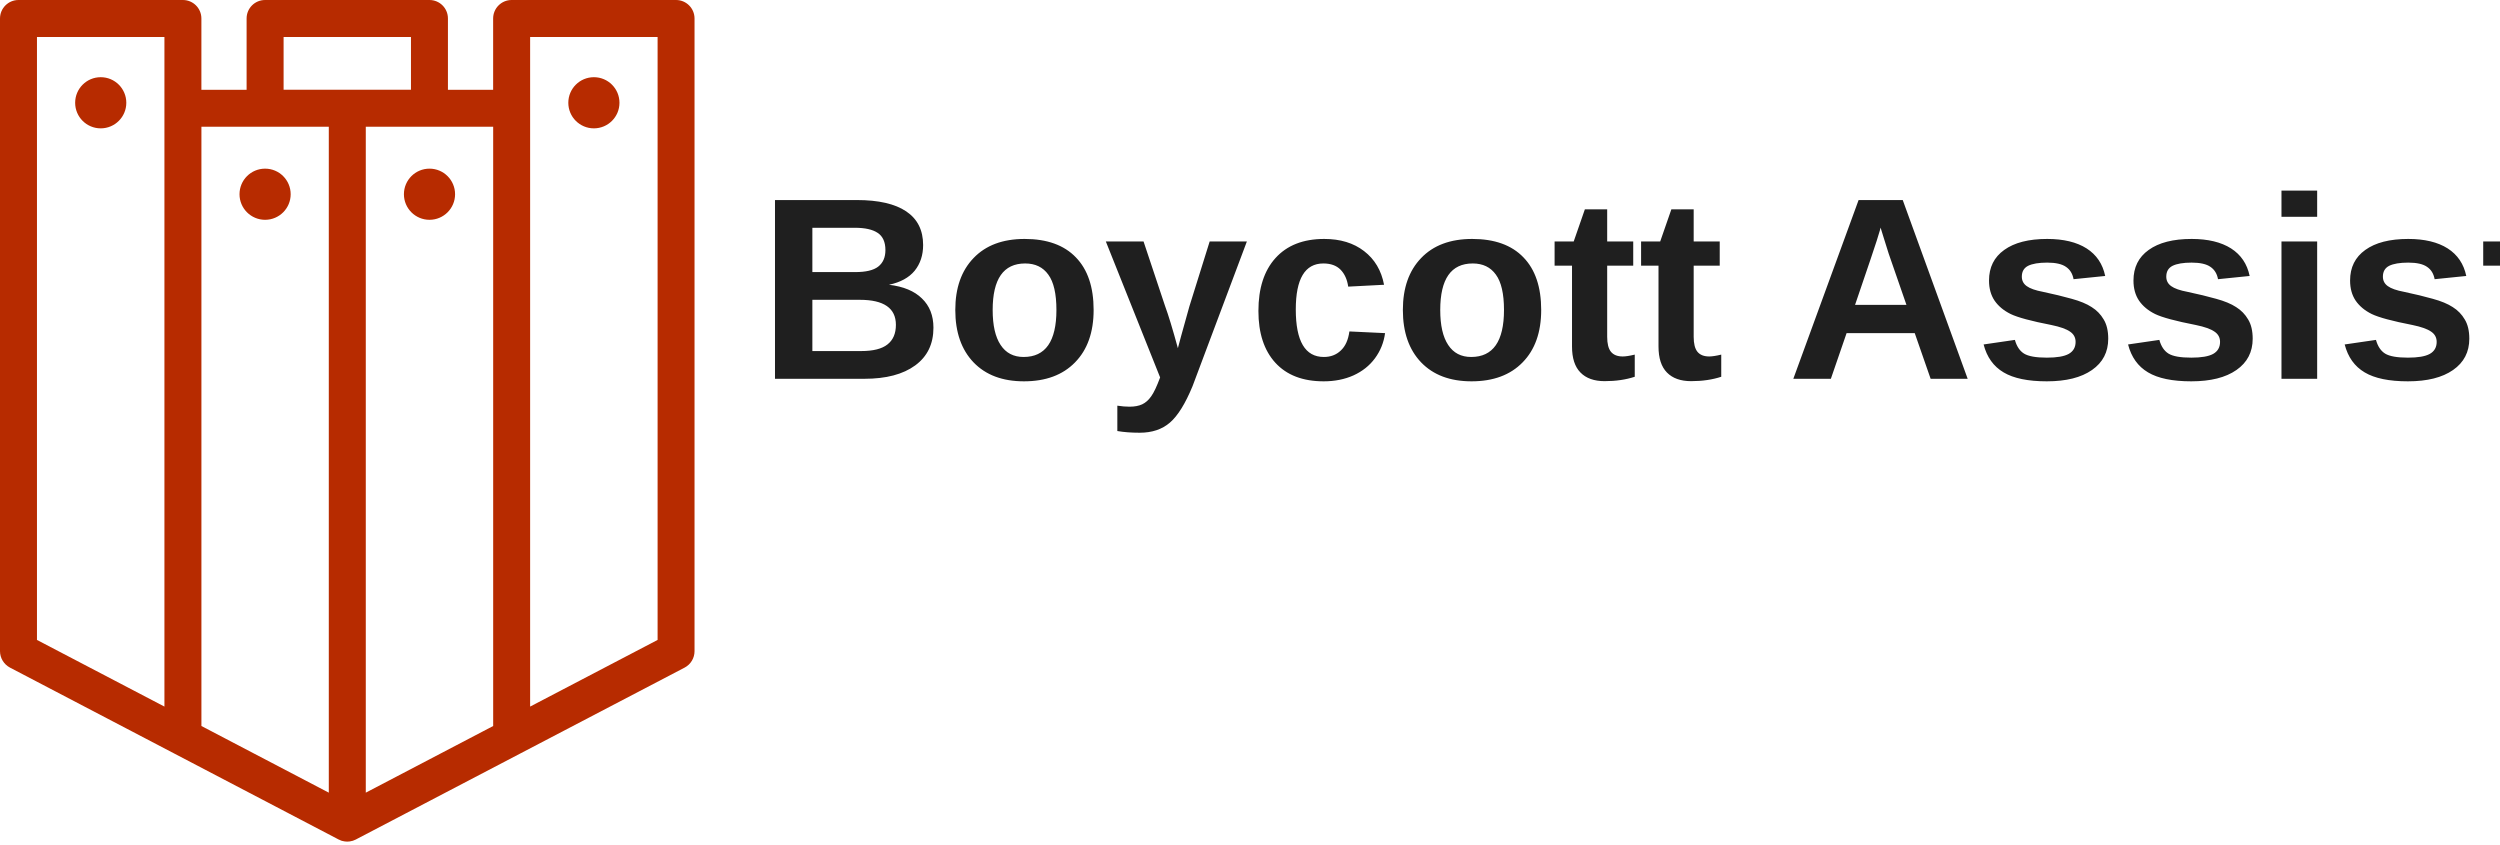
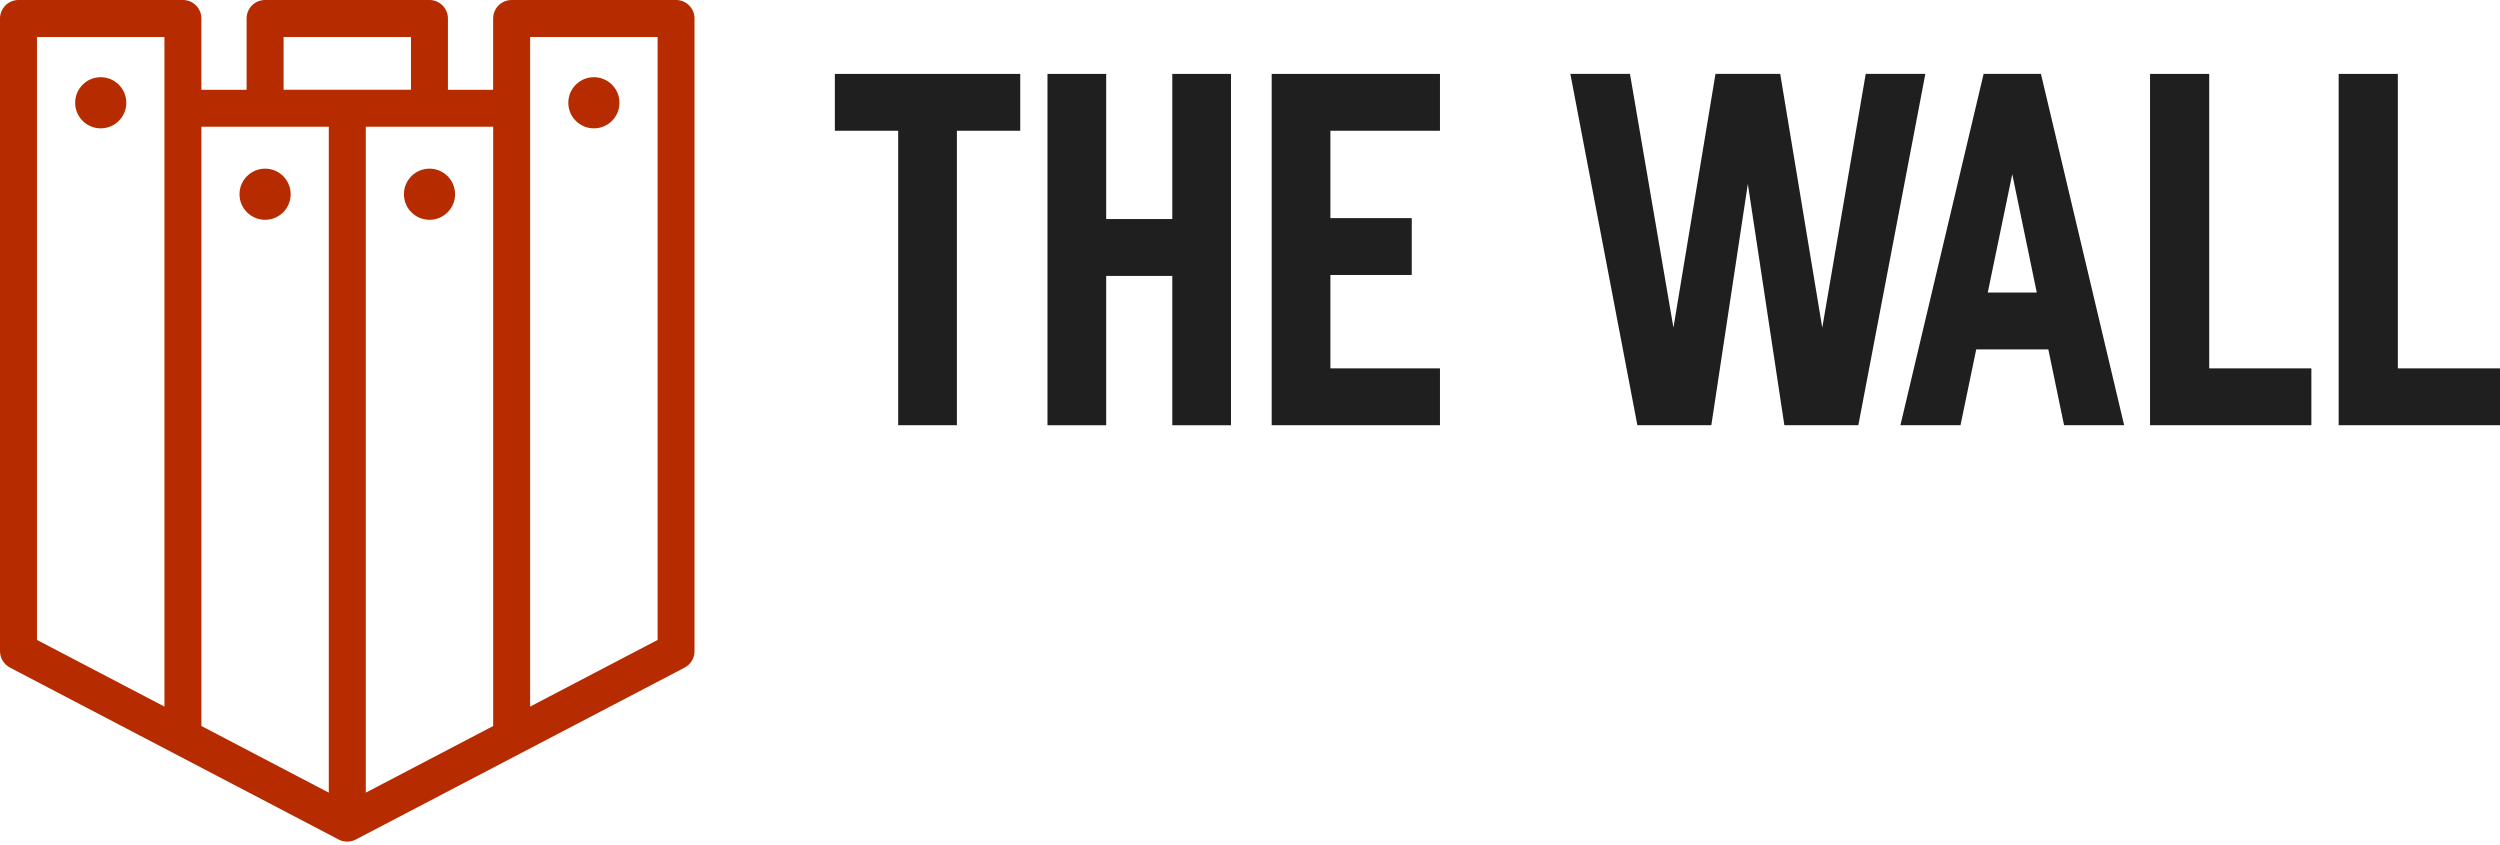
<svg xmlns="http://www.w3.org/2000/svg" width="231" height="78" viewBox="0 0 231 78" fill="none">
-   <text x="70" y="35" font-family="Arial, sans-serif" font-size="24" font-weight="bold" fill="#1F1F1F">Boycott Assistant</text>
+   <path d="M94.267 12.082H88.416V39.29H82.992V12.082H77.141V6.829H94.27V12.082H94.267Z" fill="#1F1F1F" />
+   <path d="M102.212 6.829V20.24H108.32V6.829H113.744V39.293H108.32V25.496H102.212V39.293H96.788V6.829H102.212Z" fill="#1F1F1F" />
+   <path d="M117.504 39.29V6.829H133.053V12.082H122.928V20.155H130.446V25.408H122.928V34.037H133.053V39.29H117.504Z" fill="#1F1F1F" />
+   <path d="M171.71 39.29H164.875L161.5 16.993L158.127 39.29H151.293L145.1 6.826H150.609L154.626 30.277L158.511 6.826H164.491L168.377 30.277L172.393 6.826H177.903L171.71 39.29Z" fill="#1F1F1F" />
+   <path d="M189.266 32.285H182.603L181.15 39.29H175.598L183.287 6.826H188.583L196.271 39.29H190.719L189.266 32.285ZM188.198 27.032L185.933 16.096L183.669 27.032H188.195H188.198Z" fill="#1F1F1F" />
+   <path d="M213.571 39.29H198.664V6.829H204.131V34.037H213.571V39.29Z" fill="#1F1F1F" />
+   <path d="M231 39.29H216.093V6.829H221.56V34.037H231V39.29Z" fill="#1F1F1F" />
  <path d="M62.471 0H47.275C46.335 0 45.566 0.761 45.566 1.709V8.295H41.389V1.709C41.389 0.761 40.628 0 39.68 0H24.495C23.547 0 22.786 0.761 22.786 1.709V8.295H18.609V1.709C18.609 0.761 17.84 0 16.9 0H1.709C0.769 0 0 0.761 0 1.709V60.166C0 60.807 0.358 61.387 0.921 61.686L16.107 69.628L31.292 77.571C31.308 77.579 31.318 77.587 31.334 77.587C31.385 77.613 31.436 77.637 31.489 77.656C31.548 77.683 31.617 77.707 31.687 77.715C31.738 77.731 31.799 77.742 31.858 77.749C31.935 77.757 32.013 77.766 32.087 77.766C32.162 77.766 32.242 77.757 32.317 77.749C32.515 77.723 32.702 77.664 32.881 77.571L32.974 77.52L48.066 69.628L63.261 61.686C63.825 61.387 64.175 60.807 64.175 60.166V1.709C64.175 0.761 63.406 0 62.466 0H62.471ZM60.762 59.13L48.984 65.288V3.416H60.762V59.13ZM45.569 67.083L33.799 73.242V11.711H45.569V67.083ZM3.416 3.416H15.193V65.288L3.416 59.13V3.416ZM30.381 73.242L18.611 67.083V11.711H30.381V73.242ZM26.204 3.416H37.973V8.292H26.204V3.416Z" fill="#B72B00" />
  <path d="M9.307 7.133C8.001 7.133 6.944 8.191 6.944 9.497C6.944 10.803 8.001 11.86 9.307 11.86C10.613 11.86 11.671 10.803 11.671 9.497C11.671 8.191 10.613 7.133 9.307 7.133Z" fill="#B72B00" />
  <path d="M54.876 11.86C56.182 11.86 57.239 10.803 57.239 9.497C57.239 8.191 56.182 7.133 54.876 7.133C53.57 7.133 52.512 8.191 52.512 9.497C52.512 10.803 53.57 11.86 54.876 11.86Z" fill="#B72B00" />
  <path d="M24.495 15.583C23.189 15.583 22.131 16.641 22.131 17.947C22.131 19.252 23.189 20.31 24.495 20.31C25.801 20.31 26.858 19.252 26.858 17.947C26.858 16.641 25.801 15.583 24.495 15.583Z" fill="#B72B00" />
  <path d="M39.685 15.583C38.379 15.583 37.322 16.641 37.322 17.947C37.322 19.252 38.379 20.31 39.685 20.31C40.991 20.31 42.049 19.252 42.049 17.947C42.049 16.641 40.991 15.583 39.685 15.583Z" fill="#B72B00" />
</svg>
